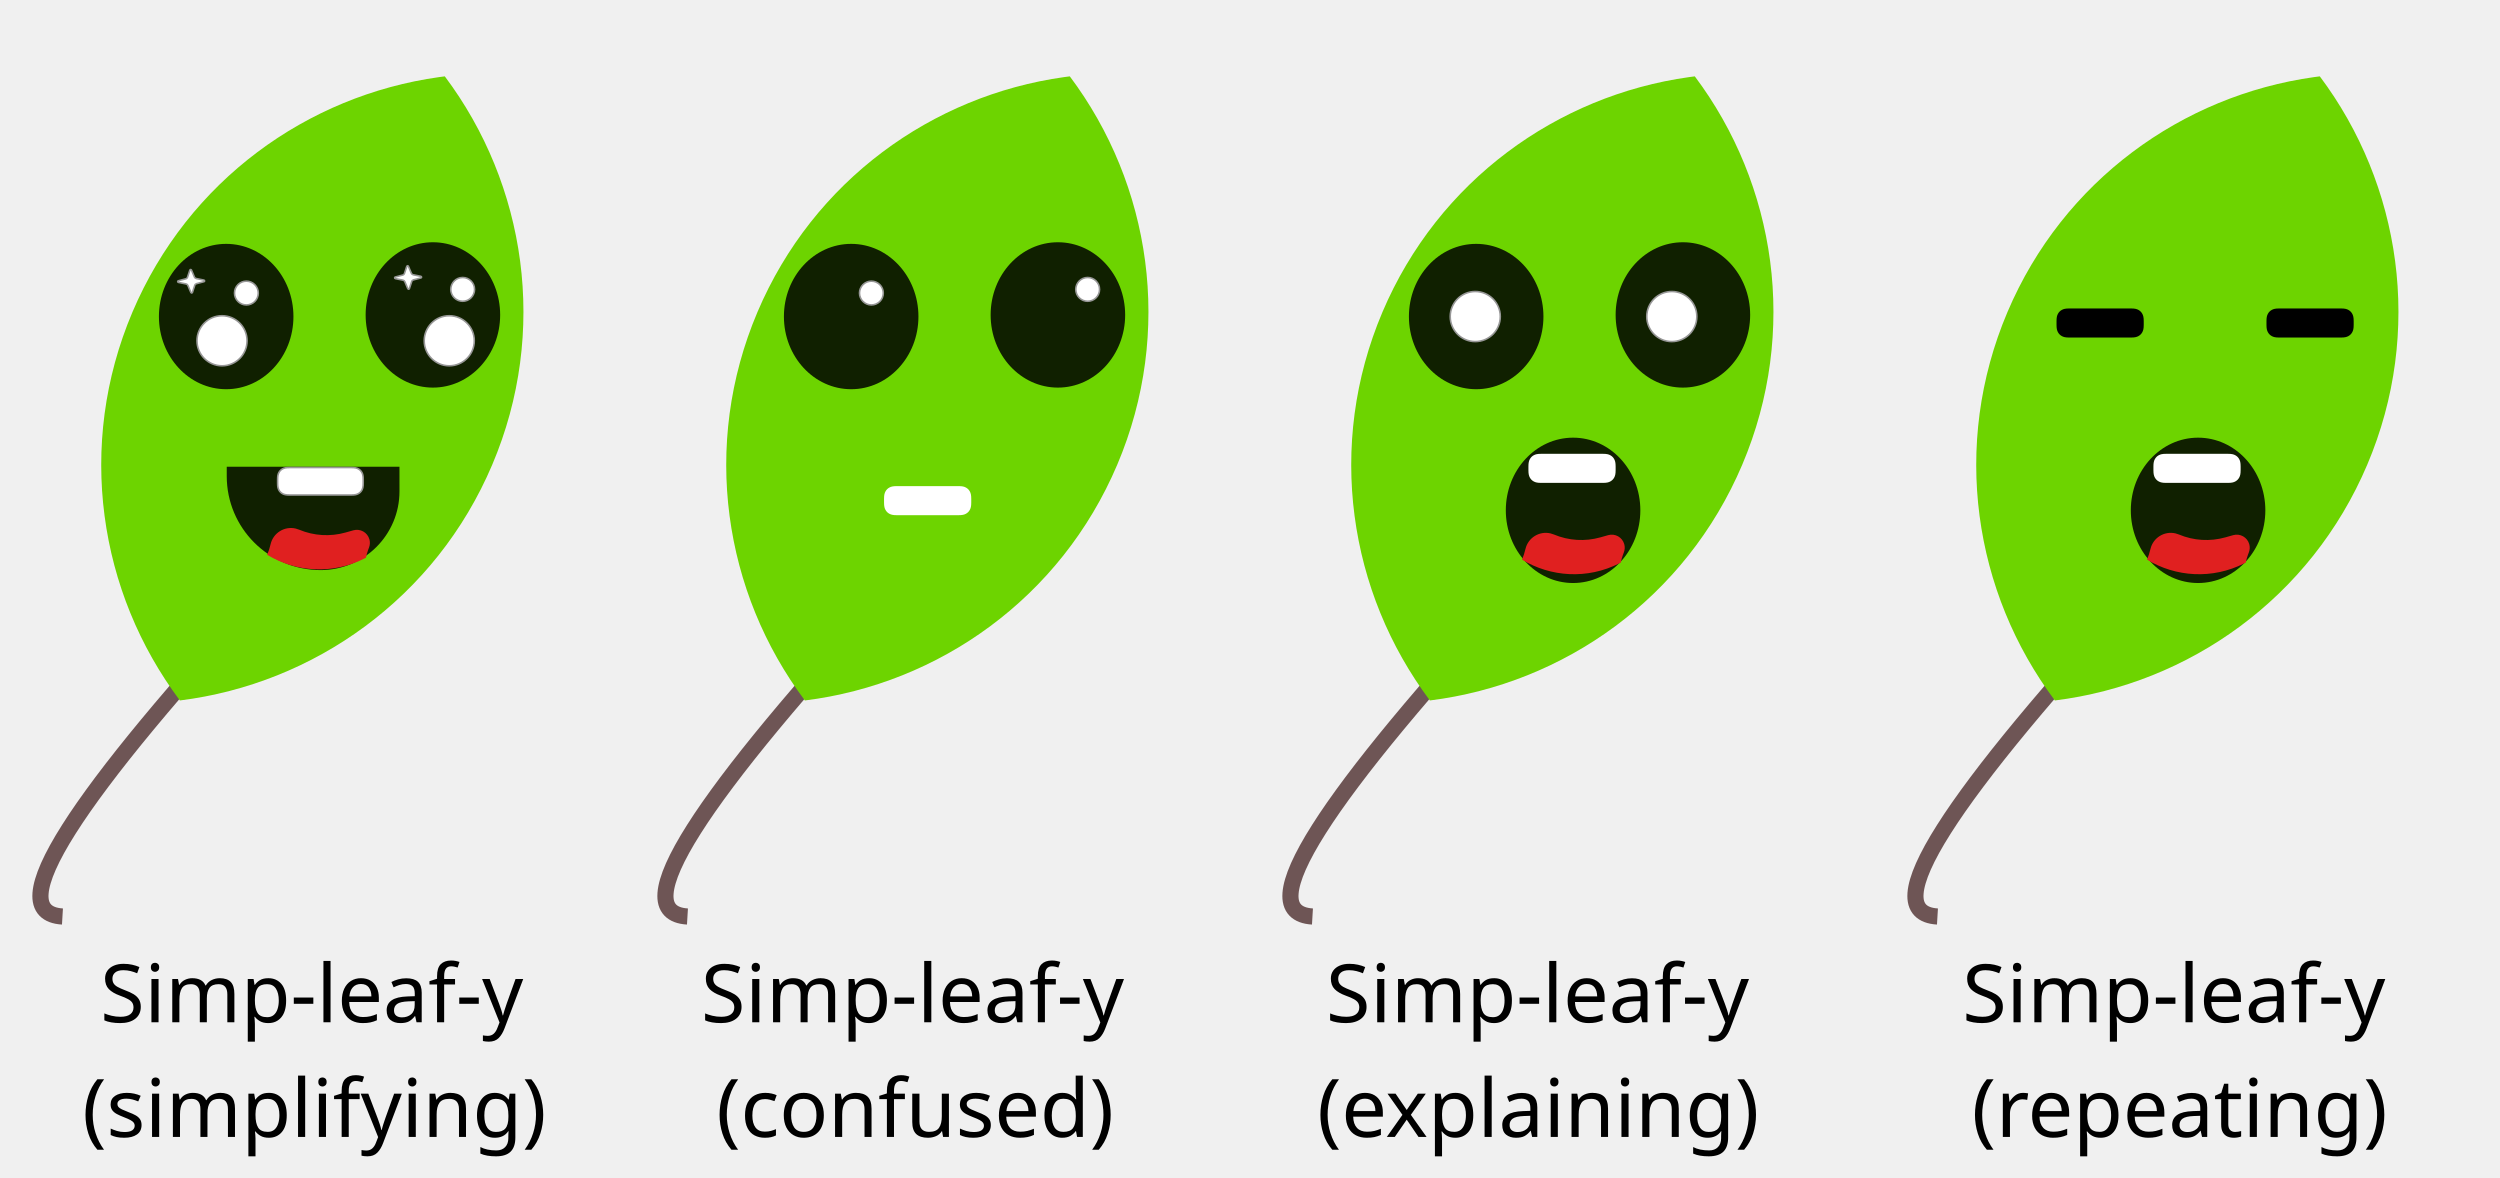
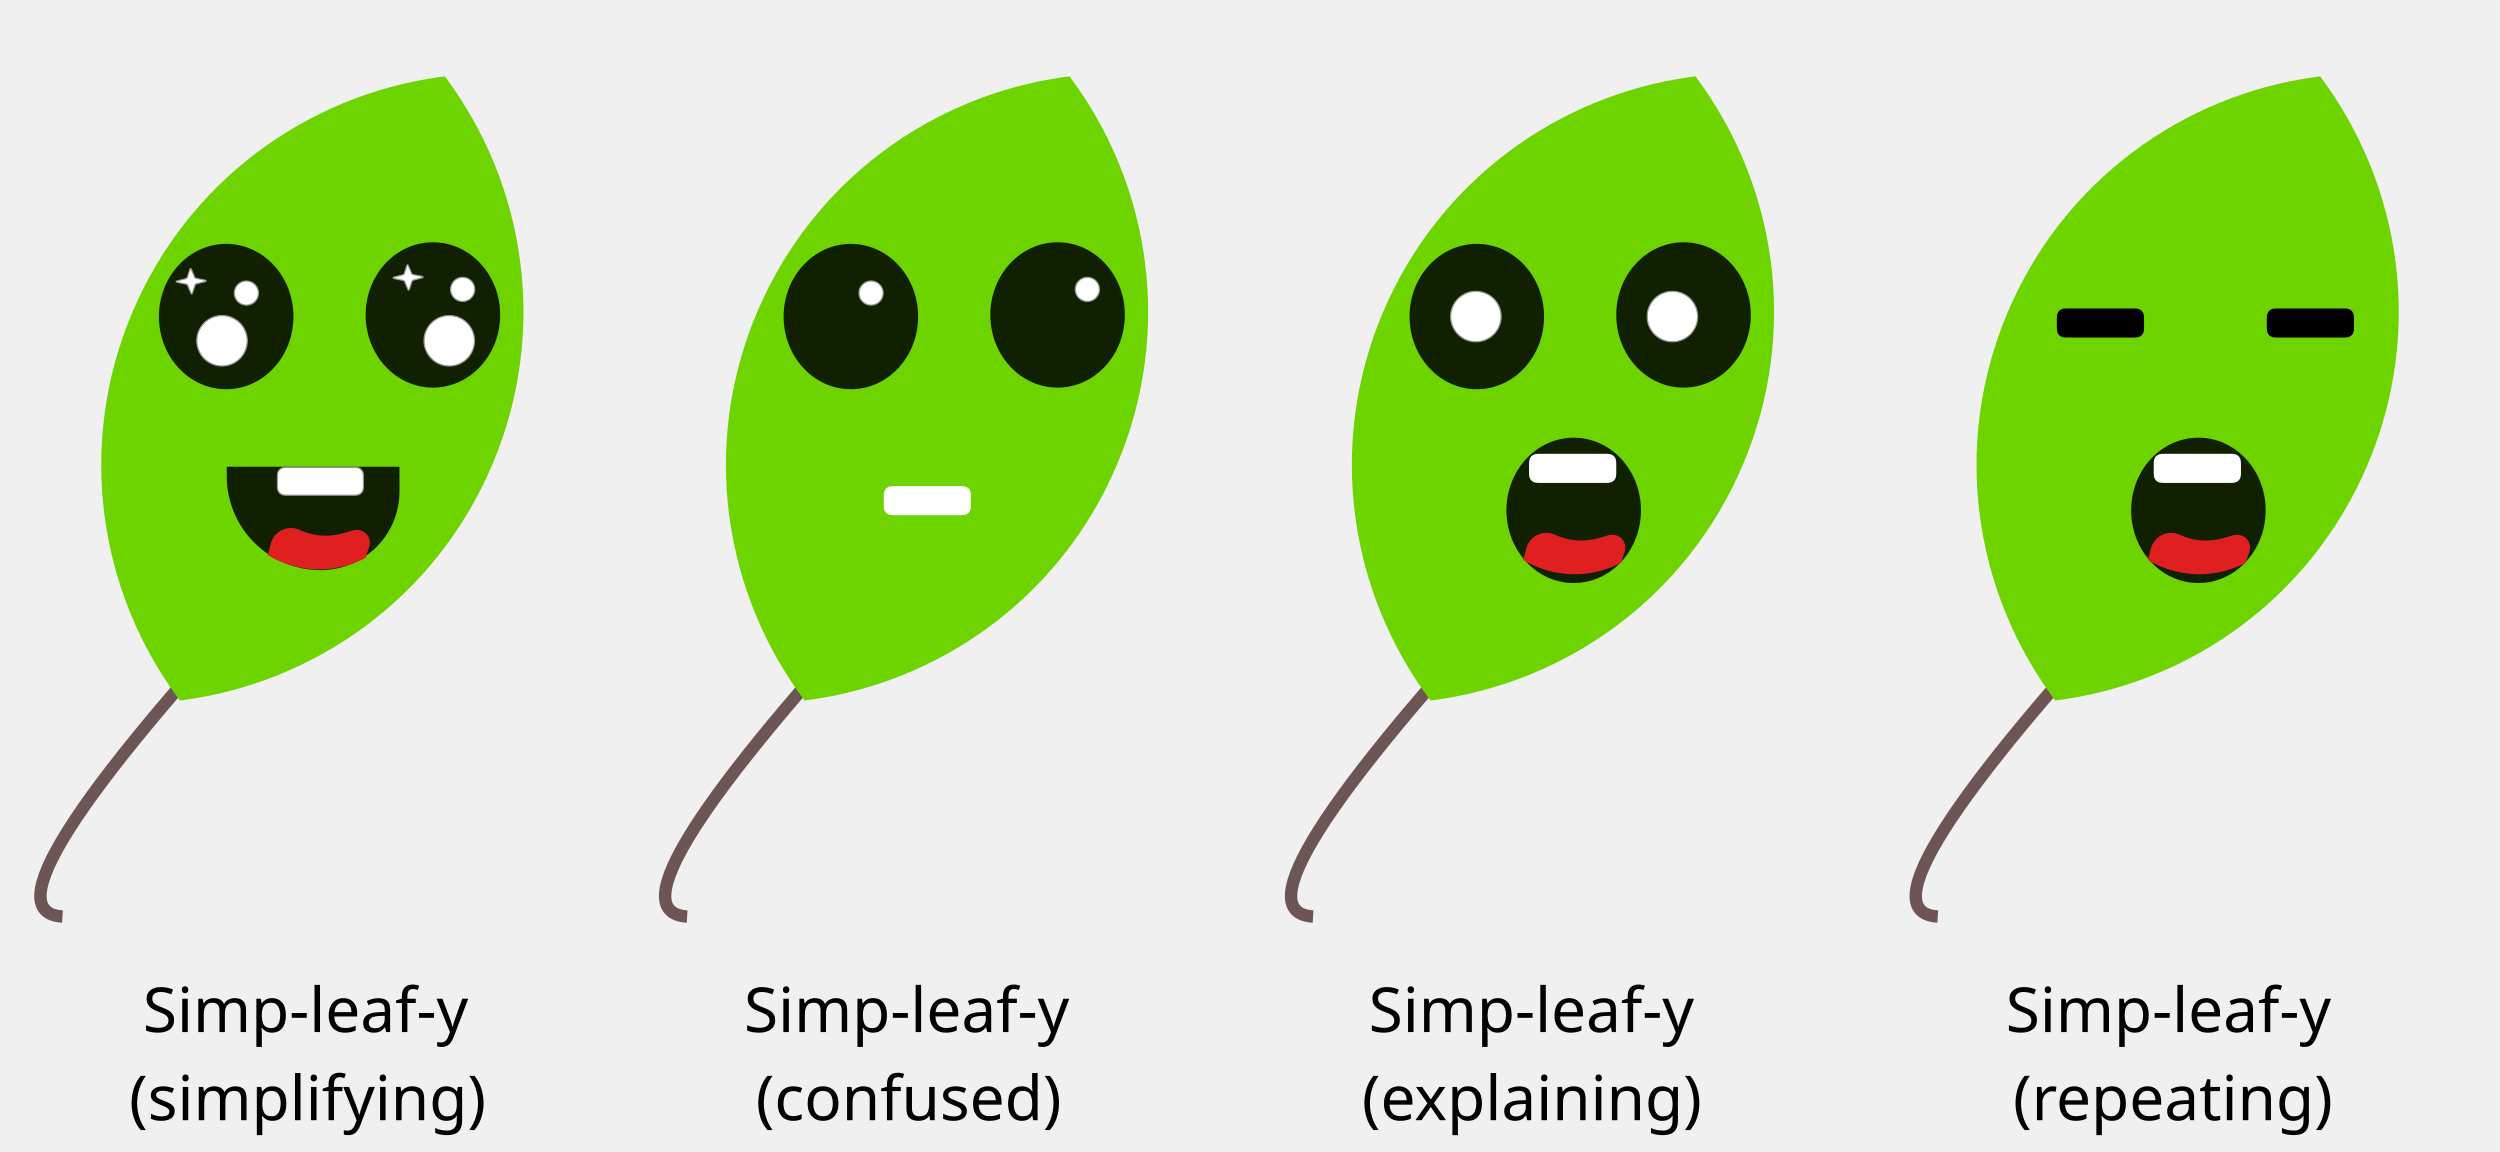
- <svg xmlns="http://www.w3.org/2000/svg" width="1548px" height="729px" viewBox="0 0 1548 729" version="1.1">
+ <svg xmlns="http://www.w3.org/2000/svg" width="2013px" height="927px" viewBox="0 0 2013 927" version="1.1">
  <g id="Leaf" stroke="none" stroke-width="1" fill="none" fill-rule="evenodd">
-     <g id="Group" transform="translate(-0, 0)">
-       <g id="Leaf">
-         <path d="M171.036,358.503 C43.956,495.5 -0.165,565.166 38.673,567.503" id="Path-2" stroke="#6E5555" stroke-width="10" />
-         <path d="M193.402,30.591 C265.747,72.557 314.4,150.848 314.4,240.503 C314.4,330.159 265.747,408.45 193.402,450.415 C121.054,408.451 72.4,330.159 72.4,240.503 C72.4,152.11 119.694,74.763 190.357,32.385 Z" id="Combined-Shape" fill="#6DD400" transform="translate(193.4002, 240.5035) rotate(23) translate(-193.4002, -240.5035) " />
-         <ellipse id="Eye-Copy" fill-opacity="0.85" fill="#000000" cx="140.05" cy="196.003" rx="41.65" ry="45" />
-         <ellipse id="Eye-Copy-2" fill-opacity="0.85" fill="#000000" cx="268.05" cy="195.003" rx="41.65" ry="45" />
-         <path d="M252.156,164.547 C252.675,164.563 252.786,164.665 252.843,164.798 L254.722,169.237 C254.915,169.692 255.32,170.023 255.805,170.122 L260.644,171.106 C260.779,171.134 260.89,171.213 260.961,171.32 C261.031,171.427 261.061,171.56 261.034,171.696 C261.015,171.789 260.97,171.873 260.907,171.939 C260.844,172.006 260.763,172.055 260.671,172.08 L255.983,173.314 C255.49,173.443 255.097,173.814 254.939,174.298 L253.473,178.779 C253.43,178.911 253.338,179.012 253.224,179.07 C253.11,179.128 252.973,179.142 252.842,179.099 C252.705,179.054 252.594,178.952 252.537,178.819 L250.657,174.38 C250.464,173.925 250.06,173.594 249.575,173.495 L244.736,172.511 C244.601,172.483 244.49,172.404 244.419,172.297 C244.348,172.19 244.318,172.057 244.346,171.921 C244.365,171.828 244.41,171.744 244.472,171.678 C244.535,171.611 244.617,171.562 244.709,171.537 L249.397,170.303 C249.889,170.173 250.282,169.803 250.441,169.319 L251.907,164.838 C251.95,164.706 252.042,164.605 252.156,164.547 Z" id="Star-Copy-2" stroke="#979797" fill="#FFFFFF" />
-         <path d="M117.823,166.88 C118.342,166.896 118.453,166.998 118.51,167.131 L120.39,171.57 C120.582,172.025 120.987,172.356 121.472,172.455 L126.311,173.439 C126.446,173.467 126.557,173.546 126.628,173.653 C126.698,173.76 126.728,173.894 126.701,174.029 C126.682,174.122 126.637,174.206 126.574,174.273 C126.511,174.339 126.43,174.388 126.338,174.413 L121.65,175.647 C121.157,175.777 120.764,176.147 120.606,176.631 L119.14,181.113 C119.097,181.244 119.005,181.345 118.891,181.403 C118.777,181.461 118.64,181.475 118.509,181.432 C118.372,181.387 118.261,181.285 118.204,181.152 L116.324,176.713 C116.132,176.258 115.727,175.927 115.242,175.828 L110.403,174.844 C110.268,174.816 110.157,174.737 110.086,174.63 C110.015,174.523 109.985,174.39 110.013,174.254 C110.032,174.161 110.077,174.077 110.14,174.011 C110.202,173.944 110.284,173.895 110.376,173.871 L115.064,172.636 C115.556,172.507 115.949,172.136 116.108,171.652 L117.574,167.171 C117.617,167.039 117.709,166.938 117.823,166.88 Z" id="Star-Copy" stroke="#979797" fill="#FFFFFF" />
-         <circle id="Oval" stroke="#979797" fill="#FFFFFF" cx="286.482" cy="179.185" r="7.364" />
-         <circle id="Oval" stroke="#979797" fill="#FFFFFF" cx="152.562" cy="181.458" r="7.364" />
-         <path d="M278.176,195.503 C282.456,195.503 286.331,197.238 289.136,200.043 C291.941,202.848 293.676,206.723 293.676,211.003 C293.676,215.284 291.941,219.159 289.136,221.964 C286.331,224.769 282.456,226.503 278.176,226.503 C273.896,226.503 270.021,224.769 267.216,221.964 C264.411,219.159 262.676,215.284 262.676,211.003 C262.676,206.723 264.411,202.848 267.216,200.043 C270.021,197.238 273.896,195.503 278.176,195.503 Z M137.478,195.503 C141.758,195.503 145.633,197.238 148.438,200.043 C151.243,202.848 152.978,206.723 152.978,211.003 C152.978,215.284 151.243,219.159 148.438,221.964 C145.633,224.769 141.758,226.503 137.478,226.503 C133.198,226.503 129.323,224.769 126.518,221.964 C123.713,219.159 121.978,215.284 121.978,211.003 C121.978,206.723 123.713,202.848 126.518,200.043 C129.323,197.238 133.198,195.503 137.478,195.503 Z" id="Oval-3" stroke="#979797" fill="#FFFFFF" />
-         <path d="M247.349,289.003 L247.362,304.165 C247.383,331.117 225.552,352.982 198.6,353.003 L198.562,353.003 C166.44,353.003 140.4,326.964 140.4,294.842 L140.4,289.003 L247.349,289.003 Z" id="Combined-Shape-Copy-2" fill-opacity="0.85" fill="#000000" />
-         <path d="M189.737,322.159 C190.291,322.627 190.805,323.141 191.273,323.695 C197.665,331.264 206.439,336.435 216.156,338.362 L221.053,339.332 C225.416,340.197 228.251,344.435 227.386,348.797 C227.055,350.466 226.204,351.987 224.955,353.143 L223.555,354.438 C222.362,355.542 221.274,356.735 220.298,358.003 L219.296,358.003 C197.045,358.003 177.536,346.262 166.627,328.637 C168.381,327.131 170.02,325.479 171.527,323.695 C176.132,318.242 184.285,317.555 189.737,322.159 Z" id="Combined-Shape-Copy" fill="#E02020" transform="translate(197.0844, 338.5565) rotate(-27) translate(-197.0844, -338.5565) " />
-         <path d="M217.535,289.503 C219.747,289.503 220.835,289.776 221.839,290.313 C222.81,290.832 223.572,291.594 224.091,292.565 C224.628,293.569 224.9,294.657 224.9,296.869 L224.9,299.138 C224.9,301.35 224.628,302.438 224.091,303.442 C223.572,304.413 222.81,305.175 221.839,305.694 C220.835,306.231 219.747,306.503 217.535,306.503 L179.265,306.503 C177.054,306.503 175.966,306.231 174.961,305.694 C173.99,305.175 173.229,304.413 172.709,303.442 C172.172,302.438 171.9,301.35 171.9,299.138 L171.9,296.869 C171.9,294.657 172.172,293.569 172.709,292.565 C173.229,291.594 173.99,290.832 174.961,290.313 C175.966,289.776 177.054,289.503 179.265,289.503 Z" id="Rectangle" stroke="#979797" fill="#FFFFFF" />
+     <g id="Group" transform="translate(-0.002101, -0.000014)">
+       <g id="Leaf" transform="translate(0, 0)">
+         <path d="M222.42,466.21 C57.163,644.364 -0.213,734.961 50.293,738" id="Path-2" stroke="#6E5555" stroke-width="10" />
+         <path d="M251.502,39.781 C345.581,94.354 408.852,196.167 408.852,312.759 C408.852,429.35 345.581,531.164 251.502,585.736 C157.423,531.163 94.152,429.35 94.152,312.759 C94.152,197.809 155.653,97.224 247.545,42.115 Z" id="Combined-Shape" fill="#6DD400" transform="translate(251.5021, 312.7586) rotate(23) translate(-251.5021, -312.7586) " />
+         <ellipse id="Eye-Copy" fill-opacity="0.85" fill="#000000" cx="182.125" cy="254.889" rx="54.162" ry="58.519" />
+         <ellipse id="Eye-Copy-2" fill-opacity="0.85" fill="#000000" cx="348.578" cy="253.589" rx="54.162" ry="58.519" />
+         <path d="M327.941,213.261 C328.46,213.276 328.571,213.379 328.627,213.512 L331.446,220.168 C331.639,220.624 332.044,220.955 332.529,221.053 L340.239,222.622 C340.374,222.649 340.485,222.729 340.556,222.836 C340.627,222.942 340.657,223.076 340.629,223.211 C340.61,223.304 340.566,223.388 340.503,223.455 C340.44,223.521 340.359,223.571 340.266,223.595 L332.765,225.57 C332.273,225.7 331.88,226.07 331.722,226.554 L329.515,233.3 C329.472,233.431 329.38,233.532 329.265,233.59 C329.151,233.648 329.015,233.662 328.884,233.619 C328.747,233.574 328.635,233.472 328.579,233.339 L325.76,226.682 C325.567,226.227 325.162,225.896 324.678,225.797 L316.967,224.229 C316.832,224.202 316.721,224.122 316.65,224.015 C316.579,223.908 316.549,223.775 316.577,223.64 C316.596,223.546 316.641,223.462 316.704,223.396 C316.766,223.329 316.848,223.28 316.94,223.256 L324.441,221.281 C324.933,221.151 325.326,220.781 325.485,220.297 L327.692,213.551 C327.734,213.42 327.827,213.319 327.941,213.261 Z" id="Star-Copy-2" stroke="#979797" fill="#FFFFFF" />
+         <path d="M153.253,216.295 C153.771,216.31 153.883,216.413 153.939,216.546 L156.758,223.202 C156.951,223.658 157.356,223.989 157.84,224.087 L165.551,225.656 C165.686,225.683 165.797,225.763 165.868,225.87 C165.939,225.976 165.968,226.11 165.941,226.245 C165.922,226.339 165.877,226.422 165.814,226.489 C165.752,226.556 165.67,226.605 165.578,226.629 L158.077,228.604 C157.585,228.734 157.192,229.104 157.033,229.588 L154.826,236.334 C154.784,236.465 154.691,236.566 154.577,236.624 C154.463,236.682 154.327,236.696 154.196,236.653 C154.058,236.608 153.947,236.506 153.891,236.373 L151.072,229.716 C150.879,229.261 150.474,228.93 149.989,228.831 L142.279,227.263 C142.144,227.236 142.033,227.156 141.962,227.049 C141.891,226.943 141.861,226.809 141.889,226.674 C141.908,226.58 141.952,226.496 142.015,226.43 C142.078,226.363 142.159,226.314 142.252,226.29 L149.753,224.315 C150.245,224.185 150.638,223.815 150.796,223.331 L153.003,216.585 C153.046,216.454 153.138,216.353 153.253,216.295 Z" id="Star-Copy" stroke="#979797" fill="#FFFFFF" />
+         <ellipse id="Oval" stroke="#979797" fill="#FFFFFF" cx="372.547" cy="233.018" rx="9.726" ry="9.726" />
+         <ellipse id="Oval" stroke="#979797" fill="#FFFFFF" cx="198.396" cy="235.973" rx="9.726" ry="9.726" />
+         <path d="M361.746,254.089 C367.353,254.089 372.43,256.362 376.105,260.037 C379.779,263.711 382.052,268.788 382.052,274.396 C382.052,280.003 379.779,285.08 376.105,288.755 C372.43,292.43 367.353,294.703 361.746,294.703 C356.138,294.703 351.062,292.43 347.387,288.755 C343.712,285.08 341.439,280.003 341.439,274.396 C341.439,268.788 343.712,263.711 347.387,260.037 C351.062,256.362 356.138,254.089 361.746,254.089 Z M178.78,254.089 C184.388,254.089 189.464,256.362 193.139,260.037 C196.814,263.711 199.087,268.788 199.087,274.396 C199.087,280.003 196.814,285.08 193.139,288.755 C189.464,292.43 184.388,294.703 178.78,294.703 C173.173,294.703 168.096,292.43 164.421,288.755 C160.747,285.08 158.474,280.003 158.474,274.396 C158.474,268.788 160.747,263.711 164.421,260.037 C168.096,256.362 173.173,254.089 178.78,254.089 Z" id="Oval-3" stroke="#979797" fill="#FFFFFF" />
+         <path d="M321.659,375.829 L321.675,395.547 C321.702,430.595 293.312,459.03 258.264,459.057 L258.214,459.057 C216.443,459.057 182.58,425.195 182.58,383.423 L182.58,375.83 L321.659,375.829 Z" id="Combined-Shape-Copy-2" fill-opacity="0.85" fill="#000000" />
+         <path d="M246.73,418.908 C247.45,419.516 248.118,420.185 248.727,420.905 L250.492,422.996 C257.661,431.485 267.502,437.286 278.401,439.446 L287.453,441.241 C293.126,442.365 296.813,447.876 295.689,453.549 C295.258,455.719 294.152,457.698 292.528,459.2 L290.706,460.885 C289.155,462.32 287.74,463.872 286.471,465.521 L285.169,465.521 C256.347,465.521 231.063,450.372 216.845,427.602 C218.418,426.171 219.901,424.633 221.284,422.996 L223.049,420.905 C229.037,413.814 239.639,412.92 246.73,418.908 Z" id="Combined-Shape-Copy" fill="#E02020" transform="translate(256.3679, 440.2318) rotate(-27) translate(-256.3679, -440.2318) " />
+         <path d="M284.783,376.33 C287.538,376.33 288.545,376.599 289.554,377.139 C290.525,377.658 291.287,378.42 291.806,379.391 C292.346,380.4 292.615,381.406 292.615,384.162 L292.615,390.905 C292.615,393.661 292.346,394.667 291.806,395.676 C291.287,396.647 290.525,397.409 289.554,397.928 C288.545,398.468 287.538,398.737 284.783,398.737 L231.226,398.737 C228.47,398.737 227.463,398.468 226.454,397.928 C225.483,397.409 224.721,396.647 224.202,395.676 C223.662,394.667 223.393,393.661 223.393,390.905 L223.393,384.162 C223.393,381.406 223.662,380.4 224.202,379.391 C224.721,378.42 225.483,377.658 226.454,377.139 C227.463,376.599 228.47,376.33 231.226,376.33 Z" id="Rectangle" stroke="#979797" fill="#FFFFFF" />
      </g>
-       <g id="Leaf-Copy-2" transform="translate(774, 0)">
-         <path d="M171.036,358.503 C43.956,495.5 -0.165,565.166 38.673,567.503" id="Path-2" stroke="#6E5555" stroke-width="10" />
-         <path d="M193.402,30.591 C265.747,72.557 314.4,150.848 314.4,240.503 C314.4,330.159 265.747,408.45 193.402,450.415 C121.054,408.451 72.4,330.159 72.4,240.503 C72.4,152.11 119.694,74.763 190.357,32.385 Z" id="Combined-Shape" fill="#6DD400" transform="translate(193.4002, 240.5035) rotate(23) translate(-193.4002, -240.5035) " />
-         <ellipse id="Eye-Copy" fill-opacity="0.85" fill="#000000" cx="140.05" cy="196.003" rx="41.65" ry="45" />
-         <ellipse id="Eye-Copy-3" fill-opacity="0.85" fill="#000000" cx="200.05" cy="316.003" rx="41.65" ry="45" />
-         <ellipse id="Eye-Copy-2" fill-opacity="0.85" fill="#000000" cx="268.05" cy="195.003" rx="41.65" ry="45" />
-         <path d="M261.176,180.503 C265.456,180.503 269.331,182.238 272.136,185.043 C274.941,187.848 276.676,191.723 276.676,196.003 C276.676,200.284 274.941,204.159 272.136,206.964 C269.331,209.769 265.456,211.503 261.176,211.503 C256.896,211.503 253.021,209.769 250.216,206.964 C247.411,204.159 245.676,200.284 245.676,196.003 C245.676,191.723 247.411,187.848 250.216,185.043 C253.021,182.238 256.896,180.503 261.176,180.503 Z M139.478,180.503 C143.758,180.503 147.633,182.238 150.438,185.043 C153.243,187.848 154.978,191.723 154.978,196.003 C154.978,200.284 153.243,204.159 150.438,206.964 C147.633,209.769 143.758,211.503 139.478,211.503 C135.198,211.503 131.323,209.769 128.518,206.964 C125.713,204.159 123.978,200.284 123.978,196.003 C123.978,191.723 125.713,187.848 128.518,185.043 C131.323,182.238 135.198,180.503 139.478,180.503 Z" id="Oval-3" stroke="#979797" fill="#FFFFFF" />
-         <path d="M192.737,325.159 C193.291,325.627 193.805,326.141 194.273,326.695 C200.665,334.264 209.439,339.435 219.156,341.362 L224.053,342.332 C228.416,343.197 231.251,347.435 230.386,351.797 C230.055,353.466 229.204,354.987 227.955,356.143 L226.555,357.438 C225.362,358.542 224.274,359.735 223.298,361.003 L222.296,361.003 C200.045,361.003 180.536,349.262 169.627,331.637 C171.381,330.131 173.02,328.479 174.527,326.695 C179.132,321.242 187.285,320.555 192.737,325.159 Z" id="Combined-Shape-Copy" fill="#E02020" transform="translate(200.0844, 341.5565) rotate(-27) translate(-200.0844, -341.5565) " />
-         <path d="M180.265,281.003 L218.535,281.003 C220.872,281.003 222.016,281.305 223.075,281.872 C224.134,282.438 224.966,283.269 225.532,284.329 C226.099,285.388 226.4,286.532 226.4,288.869 L226.4,291.138 C226.4,293.475 226.099,294.619 225.532,295.678 C224.966,296.737 224.134,297.569 223.075,298.135 C222.016,298.702 220.872,299.003 218.535,299.003 L180.265,299.003 C177.929,299.003 176.785,298.702 175.725,298.135 C174.666,297.569 173.835,296.737 173.268,295.678 C172.702,294.619 172.4,293.475 172.4,291.138 L172.4,288.869 C172.4,286.532 172.702,285.388 173.268,284.329 C173.835,283.269 174.666,282.438 175.725,281.872 C176.785,281.305 177.929,281.003 180.265,281.003 Z" id="Rectangle" fill="#FFFFFF" />
+       <g id="Leaf-Copy-2" transform="translate(1007, 0)">
+         <path d="M222.42,466.21 C57.163,644.364 -0.213,734.961 50.293,738" id="Path-2" stroke="#6E5555" stroke-width="10" />
+         <path d="M251.502,39.781 C345.581,94.354 408.852,196.167 408.852,312.759 C408.852,429.35 345.581,531.164 251.502,585.736 C157.423,531.163 94.152,429.35 94.152,312.759 C94.152,197.809 155.653,97.224 247.545,42.115 Z" id="Combined-Shape" fill="#6DD400" transform="translate(251.5021, 312.7586) rotate(23) translate(-251.5021, -312.7586) " />
+         <ellipse id="Eye-Copy" fill-opacity="0.85" fill="#000000" cx="182.125" cy="254.889" rx="54.162" ry="58.519" />
+         <ellipse id="Eye-Copy-3" fill-opacity="0.85" fill="#000000" cx="260.15" cy="410.941" rx="54.162" ry="58.519" />
+         <ellipse id="Eye-Copy-2" fill-opacity="0.85" fill="#000000" cx="348.578" cy="253.589" rx="54.162" ry="58.519" />
+         <path d="M339.639,234.582 C345.246,234.582 350.323,236.855 353.998,240.53 C357.672,244.205 359.945,249.282 359.945,254.889 C359.945,260.497 357.672,265.574 353.998,269.248 C350.323,272.923 345.246,275.196 339.639,275.196 C334.031,275.196 328.955,272.923 325.28,269.248 C321.605,265.574 319.332,260.497 319.332,254.889 C319.332,249.282 321.605,244.205 325.28,240.53 C328.955,236.855 334.031,234.582 339.639,234.582 Z M181.381,234.582 C186.989,234.582 192.065,236.855 195.74,240.53 C199.415,244.205 201.688,249.282 201.688,254.889 C201.688,260.497 199.415,265.574 195.74,269.248 C192.065,272.923 186.989,275.196 181.381,275.196 C175.774,275.196 170.697,272.923 167.022,269.248 C163.347,265.574 161.074,260.497 161.074,254.889 C161.074,249.282 163.347,244.205 167.022,240.53 C170.697,236.855 175.774,234.582 181.381,234.582 Z" id="Oval-3" stroke="#979797" fill="#FFFFFF" />
+         <path d="M250.631,422.809 C251.351,423.418 252.019,424.086 252.628,424.806 L254.393,426.897 C261.562,435.386 271.403,441.187 282.302,443.348 L291.354,445.142 C297.027,446.267 300.715,451.777 299.59,457.45 C299.16,459.621 298.053,461.599 296.429,463.101 L294.608,464.786 C293.056,466.222 291.642,467.774 290.373,469.422 L289.07,469.423 C260.248,469.423 234.964,454.274 220.746,431.504 C222.319,430.073 223.802,428.535 225.185,426.897 L226.951,424.806 C232.938,417.716 243.54,416.822 250.631,422.809 Z" id="Combined-Shape-Copy" fill="#E02020" transform="translate(260.2691, 444.1331) rotate(-27) translate(-260.2691, -444.1331) " />
+         <path d="M232.526,365.426 L286.083,365.426 C288.981,365.426 290.031,365.728 291.09,366.294 C292.15,366.861 292.981,367.692 293.548,368.751 C294.114,369.811 294.416,370.861 294.416,373.759 L294.416,380.501 C294.416,383.399 294.114,384.449 293.548,385.509 C292.981,386.568 292.15,387.399 291.09,387.966 C290.031,388.532 288.981,388.834 286.083,388.834 L232.526,388.834 C229.629,388.834 228.578,388.532 227.519,387.966 C226.459,387.399 225.628,386.568 225.062,385.509 C224.495,384.449 224.193,383.399 224.193,380.501 L224.193,373.759 C224.193,370.861 224.495,369.811 225.062,368.751 C225.628,367.692 226.459,366.861 227.519,366.294 C228.578,365.728 229.629,365.426 232.526,365.426 Z" id="Rectangle" fill="#FFFFFF" />
      </g>
-       <g id="Leaf-Copy-4" transform="translate(1161, 0)">
-         <path d="M171.036,358.503 C43.956,495.5 -0.165,565.166 38.673,567.503" id="Path-2" stroke="#6E5555" stroke-width="10" />
-         <path d="M193.402,30.591 C265.747,72.557 314.4,150.848 314.4,240.503 C314.4,330.159 265.747,408.45 193.402,450.415 C121.054,408.451 72.4,330.159 72.4,240.503 C72.4,152.11 119.694,74.763 190.357,32.385 Z" id="Combined-Shape" fill="#6DD400" transform="translate(193.4002, 240.5035) rotate(23) translate(-193.4002, -240.5035) " />
-         <ellipse id="Eye-Copy-3" fill-opacity="0.85" fill="#000000" cx="200.05" cy="316.003" rx="41.65" ry="45" />
-         <path d="M192.737,325.159 C193.291,325.627 193.805,326.141 194.273,326.695 C200.665,334.264 209.439,339.435 219.156,341.362 L224.053,342.332 C228.416,343.197 231.251,347.435 230.386,351.797 C230.055,353.466 229.204,354.987 227.955,356.143 L226.555,357.438 C225.362,358.542 224.274,359.735 223.298,361.003 L222.296,361.003 C200.045,361.003 180.536,349.262 169.627,331.637 C171.381,330.131 173.02,328.479 174.527,326.695 C179.132,321.242 187.285,320.555 192.737,325.159 Z" id="Combined-Shape-Copy" fill="#E02020" transform="translate(200.0844, 341.5565) rotate(-27) translate(-200.0844, -341.5565) " />
-         <path d="M180.265,281.003 L218.535,281.003 C220.872,281.003 222.016,281.305 223.075,281.872 C224.134,282.438 224.966,283.269 225.532,284.329 C226.099,285.388 226.4,286.532 226.4,288.869 L226.4,291.138 C226.4,293.475 226.099,294.619 225.532,295.678 C224.966,296.737 224.134,297.569 223.075,298.135 C222.016,298.702 220.872,299.003 218.535,299.003 L180.265,299.003 C177.929,299.003 176.785,298.702 175.725,298.135 C174.666,297.569 173.835,296.737 173.268,295.678 C172.702,294.619 172.4,293.475 172.4,291.138 L172.4,288.869 C172.4,286.532 172.702,285.388 173.268,284.329 C173.835,283.269 174.666,282.438 175.725,281.872 C176.785,281.305 177.929,281.003 180.265,281.003 Z" id="Rectangle" fill="#FFFFFF" />
-         <path d="M120.265,191.003 L158.535,191.003 C160.872,191.003 162.016,191.305 163.075,191.872 C164.134,192.438 164.966,193.269 165.532,194.329 C166.099,195.388 166.4,196.532 166.4,198.869 L166.4,201.138 C166.4,203.475 166.099,204.619 165.532,205.678 C164.966,206.737 164.134,207.569 163.075,208.135 C162.016,208.702 160.872,209.003 158.535,209.003 L120.265,209.003 C117.929,209.003 116.785,208.702 115.725,208.135 C114.666,207.569 113.835,206.737 113.268,205.678 C112.702,204.619 112.4,203.475 112.4,201.138 L112.4,198.869 C112.4,196.532 112.702,195.388 113.268,194.329 C113.835,193.269 114.666,192.438 115.725,191.872 C116.785,191.305 117.929,191.003 120.265,191.003 Z" id="Rectangle-Copy" fill="#000000" />
-         <path d="M250.265,191.003 L288.535,191.003 C290.872,191.003 292.016,191.305 293.075,191.872 C294.134,192.438 294.966,193.269 295.532,194.329 C296.099,195.388 296.4,196.532 296.4,198.869 L296.4,201.138 C296.4,203.475 296.099,204.619 295.532,205.678 C294.966,206.737 294.134,207.569 293.075,208.135 C292.016,208.702 290.872,209.003 288.535,209.003 L250.265,209.003 C247.929,209.003 246.785,208.702 245.725,208.135 C244.666,207.569 243.835,206.737 243.268,205.678 C242.702,204.619 242.4,203.475 242.4,201.138 L242.4,198.869 C242.4,196.532 242.702,195.388 243.268,194.329 C243.835,193.269 244.666,192.438 245.725,191.872 C246.785,191.305 247.929,191.003 250.265,191.003 Z" id="Rectangle-Copy-2" fill="#000000" />
+       <g id="Leaf-Copy-4" transform="translate(1510, 0)">
+         <path d="M222.42,466.21 C57.163,644.364 -0.213,734.961 50.293,738" id="Path-2" stroke="#6E5555" stroke-width="10" />
+         <path d="M251.502,39.781 C345.581,94.354 408.852,196.167 408.852,312.759 C408.852,429.35 345.581,531.164 251.502,585.736 C157.423,531.163 94.152,429.35 94.152,312.759 C94.152,197.809 155.653,97.224 247.545,42.115 Z" id="Combined-Shape" fill="#6DD400" transform="translate(251.5021, 312.7586) rotate(23) translate(-251.5021, -312.7586) " />
+         <ellipse id="Eye-Copy-3" fill-opacity="0.85" fill="#000000" cx="260.15" cy="410.941" rx="54.162" ry="58.519" />
+         <path d="M250.631,422.809 C251.351,423.418 252.019,424.086 252.628,424.806 L254.393,426.897 C261.562,435.386 271.403,441.187 282.302,443.348 L291.354,445.142 C297.027,446.267 300.715,451.777 299.59,457.45 C299.16,459.621 298.053,461.599 296.429,463.101 L294.608,464.786 C293.056,466.222 291.642,467.774 290.373,469.422 L289.07,469.423 C260.248,469.423 234.964,454.274 220.746,431.504 C222.319,430.073 223.802,428.535 225.185,426.897 L226.951,424.806 C232.938,417.716 243.54,416.822 250.631,422.809 Z" id="Combined-Shape-Copy" fill="#E02020" transform="translate(260.2691, 444.1331) rotate(-27) translate(-260.2691, -444.1331) " />
+         <path d="M232.526,365.426 L286.083,365.426 C288.981,365.426 290.031,365.728 291.09,366.294 C292.15,366.861 292.981,367.692 293.548,368.751 C294.114,369.811 294.416,370.861 294.416,373.759 L294.416,380.501 C294.416,383.399 294.114,384.449 293.548,385.509 C292.981,386.568 292.15,387.399 291.09,387.966 C290.031,388.532 288.981,388.834 286.083,388.834 L232.526,388.834 C229.629,388.834 228.578,388.532 227.519,387.966 C226.459,387.399 225.628,386.568 225.062,385.509 C224.495,384.449 224.193,383.399 224.193,380.501 L224.193,373.759 C224.193,370.861 224.495,369.811 225.062,368.751 C225.628,367.692 226.459,366.861 227.519,366.294 C228.578,365.728 229.629,365.426 232.526,365.426 Z" id="Rectangle" fill="#FFFFFF" />
+         <path d="M154.501,248.387 L208.058,248.387 C210.956,248.387 212.006,248.689 213.066,249.255 C214.125,249.822 214.956,250.653 215.523,251.712 C216.089,252.772 216.391,253.822 216.391,256.72 L216.391,263.462 C216.391,266.36 216.089,267.41 215.523,268.47 C214.956,269.529 214.125,270.36 213.066,270.927 C212.006,271.493 210.956,271.795 208.058,271.795 L154.501,271.795 C151.604,271.795 150.553,271.493 149.494,270.927 C148.435,270.36 147.603,269.529 147.037,268.47 C146.47,267.41 146.169,266.36 146.169,263.462 L146.169,256.72 C146.169,253.822 146.47,252.772 147.037,251.712 C147.603,250.653 148.435,249.822 149.494,249.255 C150.553,248.689 151.604,248.387 154.501,248.387 Z" id="Rectangle-Copy" fill="#000000" />
+         <path d="M323.555,248.387 L377.112,248.387 C380.009,248.387 381.06,248.689 382.119,249.255 C383.179,249.822 384.01,250.653 384.576,251.712 C385.143,252.772 385.445,253.822 385.445,256.72 L385.445,263.462 C385.445,266.36 385.143,267.41 384.576,268.47 C384.01,269.529 383.179,270.36 382.119,270.927 C381.06,271.493 380.009,271.795 377.112,271.795 L323.555,271.795 C320.657,271.795 319.607,271.493 318.548,270.927 C317.488,270.36 316.657,269.529 316.09,268.47 C315.524,267.41 315.222,266.36 315.222,263.462 L315.222,256.72 C315.222,253.822 315.524,252.772 316.09,251.712 C316.657,250.653 317.488,249.822 318.548,249.255 C319.607,248.689 320.657,248.387 323.555,248.387 Z" id="Rectangle-Copy-2" fill="#000000" />
      </g>
-       <g id="Leaf-Copy-3" transform="translate(387, 0)">
-         <path d="M171.036,358.503 C43.956,495.5 -0.165,565.166 38.673,567.503" id="Path-2" stroke="#6E5555" stroke-width="10" />
-         <path d="M193.402,30.591 C265.747,72.557 314.4,150.848 314.4,240.503 C314.4,330.159 265.747,408.45 193.402,450.415 C121.054,408.451 72.4,330.159 72.4,240.503 C72.4,152.11 119.694,74.763 190.357,32.385 Z" id="Combined-Shape" fill="#6DD400" transform="translate(193.4002, 240.5035) rotate(23) translate(-193.4002, -240.5035) " />
-         <ellipse id="Eye-Copy" fill-opacity="0.85" fill="#000000" cx="140.05" cy="196.003" rx="41.65" ry="45" />
-         <ellipse id="Eye-Copy-2" fill-opacity="0.85" fill="#000000" cx="268.05" cy="195.003" rx="41.65" ry="45" />
-         <circle id="Oval" stroke="#979797" fill="#FFFFFF" cx="286.482" cy="179.185" r="7.364" />
-         <circle id="Oval" stroke="#979797" fill="#FFFFFF" cx="152.562" cy="181.458" r="7.364" />
-         <path d="M168.265,301.003 L206.535,301.003 C208.872,301.003 210.016,301.305 211.075,301.872 C212.134,302.438 212.966,303.269 213.532,304.329 C214.099,305.388 214.4,306.532 214.4,308.869 L214.4,311.138 C214.4,313.475 214.099,314.619 213.532,315.678 C212.966,316.737 212.134,317.569 211.075,318.135 C210.016,318.702 208.872,319.003 206.535,319.003 L168.265,319.003 C165.929,319.003 164.785,318.702 163.725,318.135 C162.666,317.569 161.835,316.737 161.268,315.678 C160.702,314.619 160.4,313.475 160.4,311.138 L160.4,308.869 C160.4,306.532 160.702,305.388 161.268,304.329 C161.835,303.269 162.666,302.438 163.725,301.872 C164.785,301.305 165.929,301.003 168.265,301.003 Z" id="Rectangle" fill="#FFFFFF" />
+       <g id="Leaf-Copy-3" transform="translate(503, 0)">
+         <path d="M222.42,466.21 C57.163,644.364 -0.213,734.961 50.293,738" id="Path-2" stroke="#6E5555" stroke-width="10" />
+         <path d="M251.502,39.781 C345.581,94.354 408.852,196.167 408.852,312.759 C408.852,429.35 345.581,531.164 251.502,585.736 C157.423,531.163 94.152,429.35 94.152,312.759 C94.152,197.809 155.653,97.224 247.545,42.115 Z" id="Combined-Shape" fill="#6DD400" transform="translate(251.5021, 312.7586) rotate(23) translate(-251.5021, -312.7586) " />
+         <ellipse id="Eye-Copy" fill-opacity="0.85" fill="#000000" cx="182.125" cy="254.889" rx="54.162" ry="58.519" />
+         <ellipse id="Eye-Copy-2" fill-opacity="0.85" fill="#000000" cx="348.578" cy="253.589" rx="54.162" ry="58.519" />
+         <ellipse id="Oval" stroke="#979797" fill="#FFFFFF" cx="372.547" cy="233.018" rx="9.726" ry="9.726" />
+         <ellipse id="Oval" stroke="#979797" fill="#FFFFFF" cx="198.396" cy="235.973" rx="9.726" ry="9.726" />
+         <path d="M216.921,391.435 L270.478,391.435 C273.376,391.435 274.426,391.736 275.486,392.303 C276.545,392.869 277.376,393.701 277.943,394.76 C278.509,395.819 278.811,396.87 278.811,399.767 L278.811,406.51 C278.811,409.407 278.509,410.458 277.943,411.517 C277.376,412.577 276.545,413.408 275.486,413.974 C274.426,414.541 273.376,414.843 270.478,414.843 L216.921,414.843 C214.024,414.843 212.973,414.541 211.914,413.974 C210.854,413.408 210.023,412.577 209.457,411.517 C208.89,410.458 208.589,409.407 208.589,406.51 L208.589,399.767 C208.589,396.87 208.89,395.819 209.457,394.76 C210.023,393.701 210.854,392.869 211.914,392.303 C212.973,391.736 214.024,391.435 216.921,391.435 Z" id="Rectangle" fill="#FFFFFF" />
      </g>
      <text id="Simp-leaf-y-(simplif" font-family="AcademyEngravedLetPlain, Academy Engraved LET" font-size="50" font-weight="normal" fill="#000000">
-         <tspan x="62.07" y="633">Simp-leaf-y</tspan>
-         <tspan x="50.949" y="704">(simplifying)</tspan>
+         <tspan x="115.072" y="831">Simp-leaf-y</tspan>
+         <tspan x="103.951" y="902">(simplifying)</tspan>
      </text>
      <text id="Simp-leaf-y-(repeati" font-family="AcademyEngravedLetPlain, Academy Engraved LET" font-size="50" font-weight="normal" fill="#000000">
-         <tspan x="1215.07" y="633">Simp-leaf-y</tspan>
-         <tspan x="1220.905" y="704">(repeating)</tspan>
+         <tspan x="1615.072" y="831">Simp-leaf-y</tspan>
+         <tspan x="1620.907" y="902">(repeating)</tspan>
      </text>
      <text id="Simp-leaf-y-(explain" font-family="AcademyEngravedLetPlain, Academy Engraved LET" font-size="50" font-weight="normal" fill="#000000">
-         <tspan x="821.07" y="633">Simp-leaf-y</tspan>
-         <tspan x="815.601" y="704">(explaining)</tspan>
+         <tspan x="1102.072" y="831">Simp-leaf-y</tspan>
+         <tspan x="1096.603" y="902">(explaining)</tspan>
      </text>
      <text id="Simp-leaf-y-(confuse" font-family="AcademyEngravedLetPlain, Academy Engraved LET" font-size="50" font-weight="normal" fill="#000000">
-         <tspan x="434.07" y="633">Simp-leaf-y</tspan>
-         <tspan x="443.567" y="704">(confused)</tspan>
+         <tspan x="599.072" y="831">Simp-leaf-y</tspan>
+         <tspan x="608.569" y="902">(confused)</tspan>
      </text>
    </g>
  </g>
</svg>
